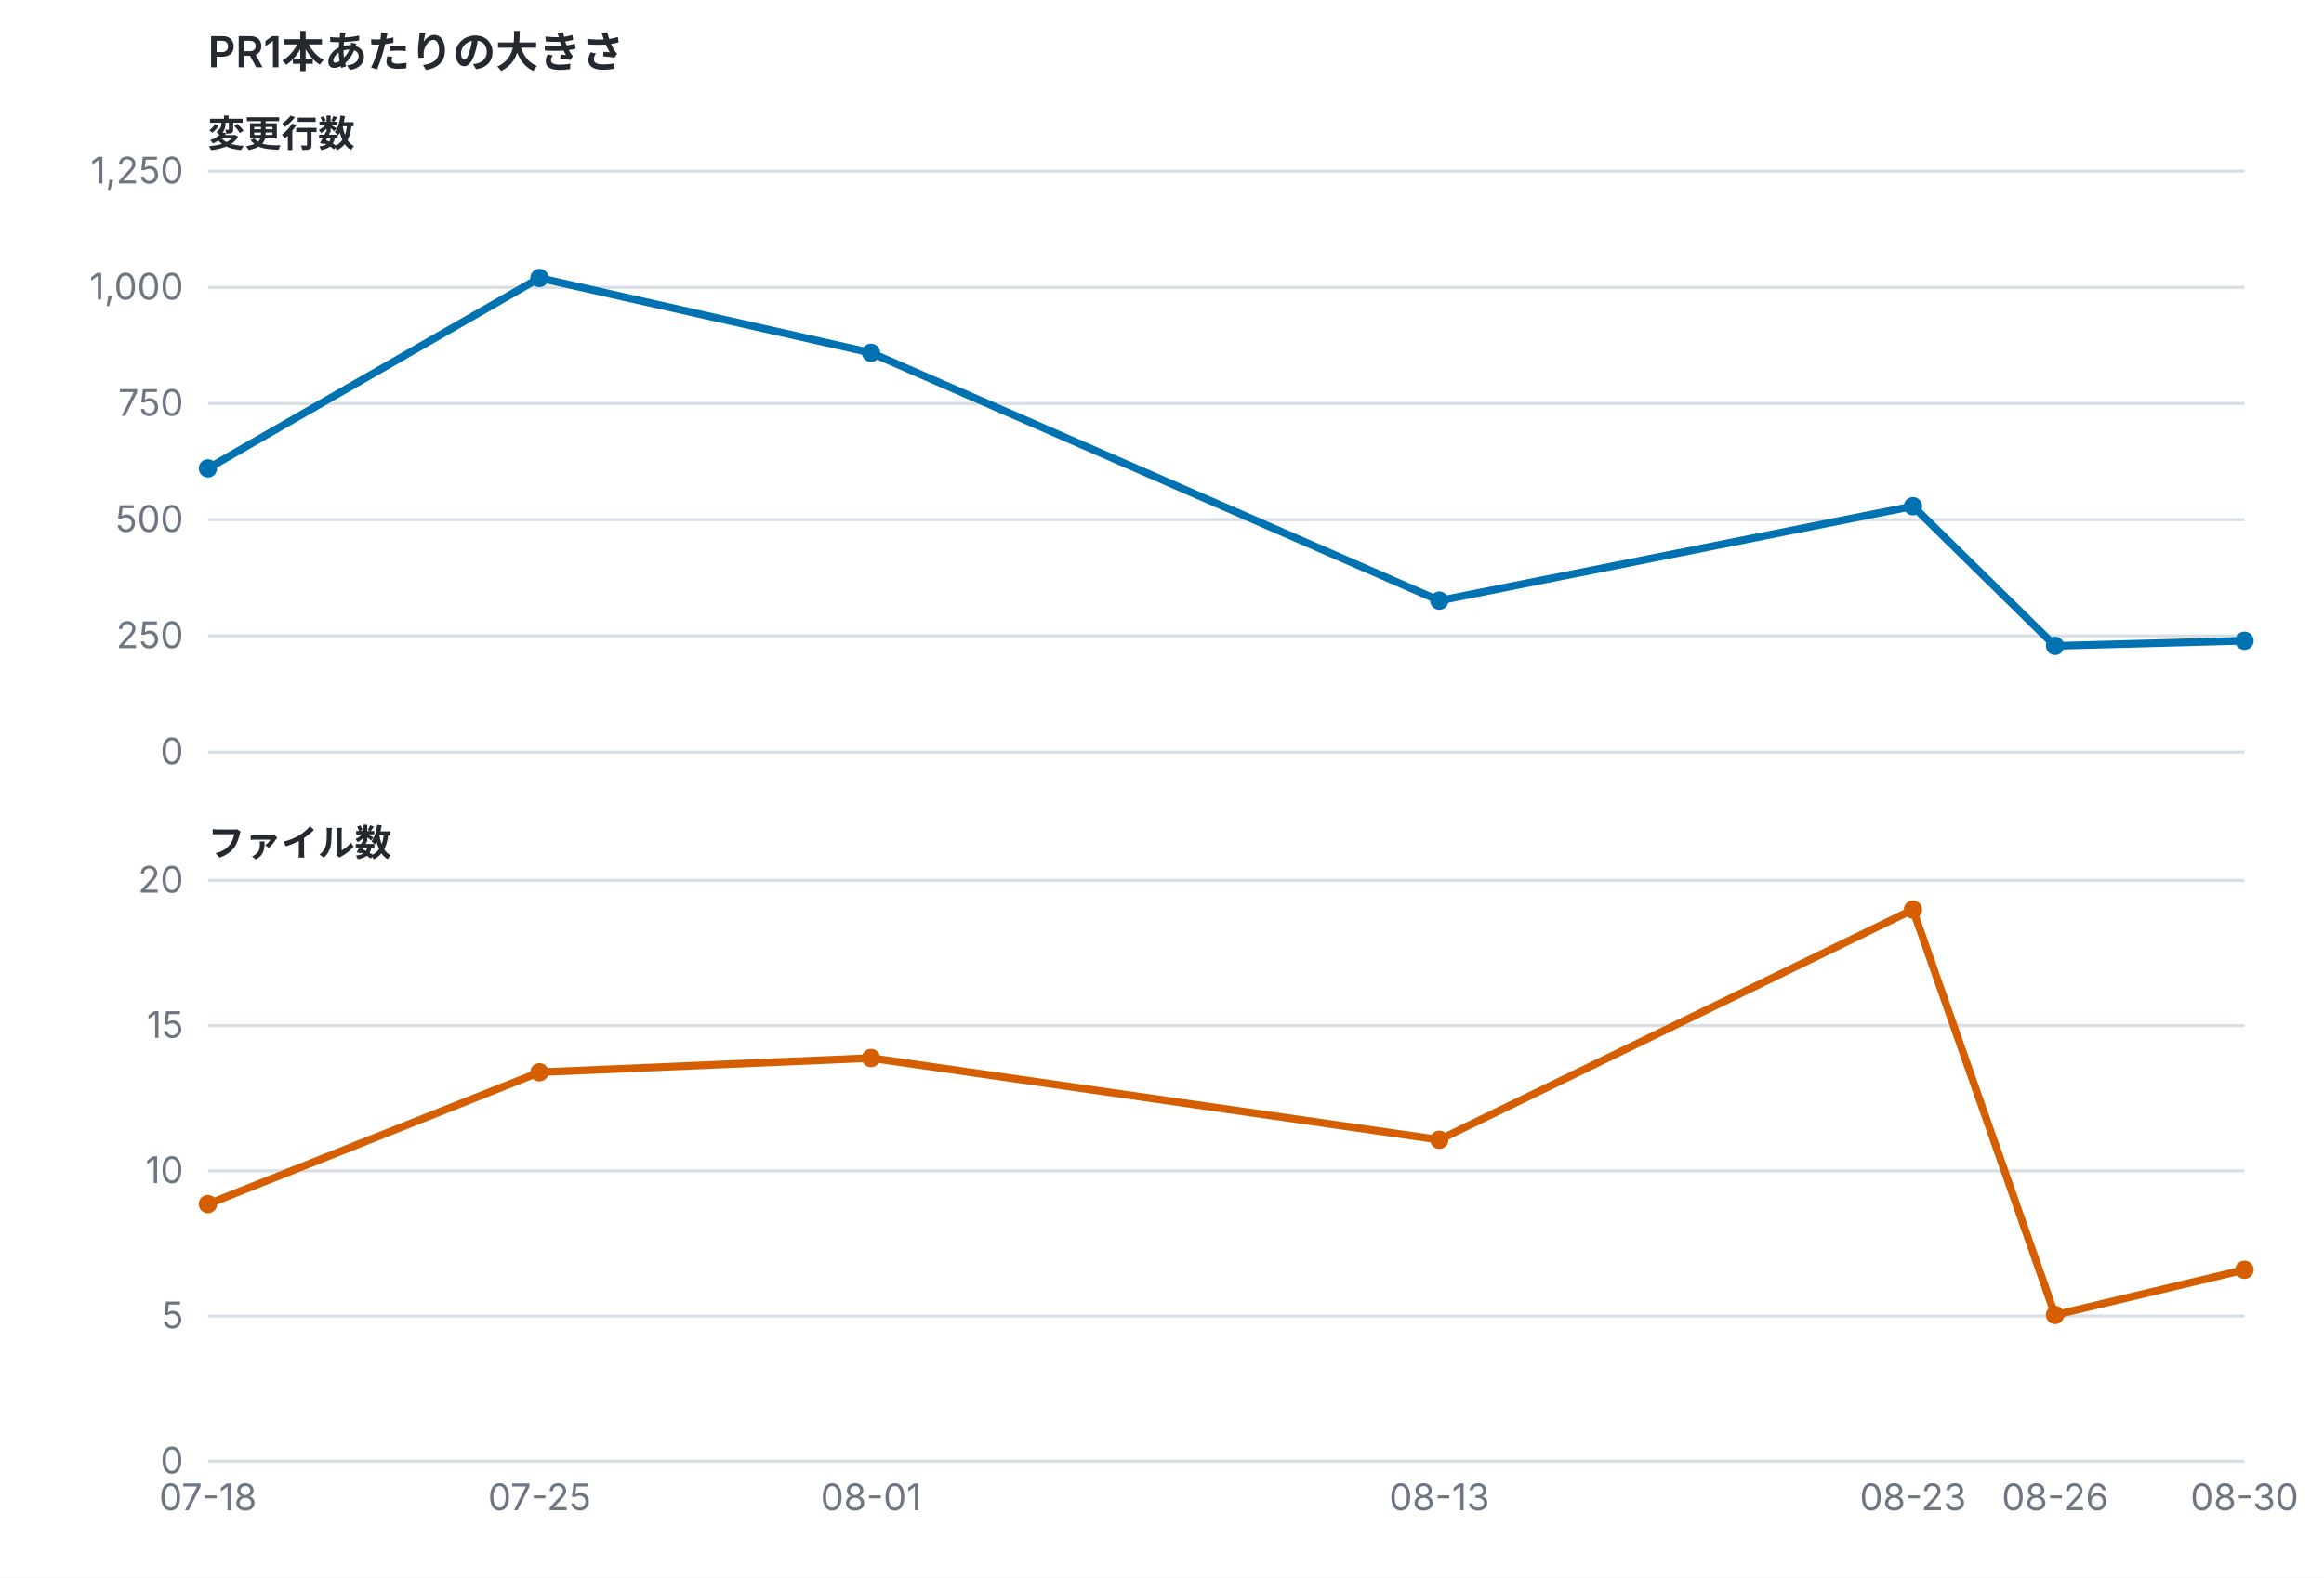
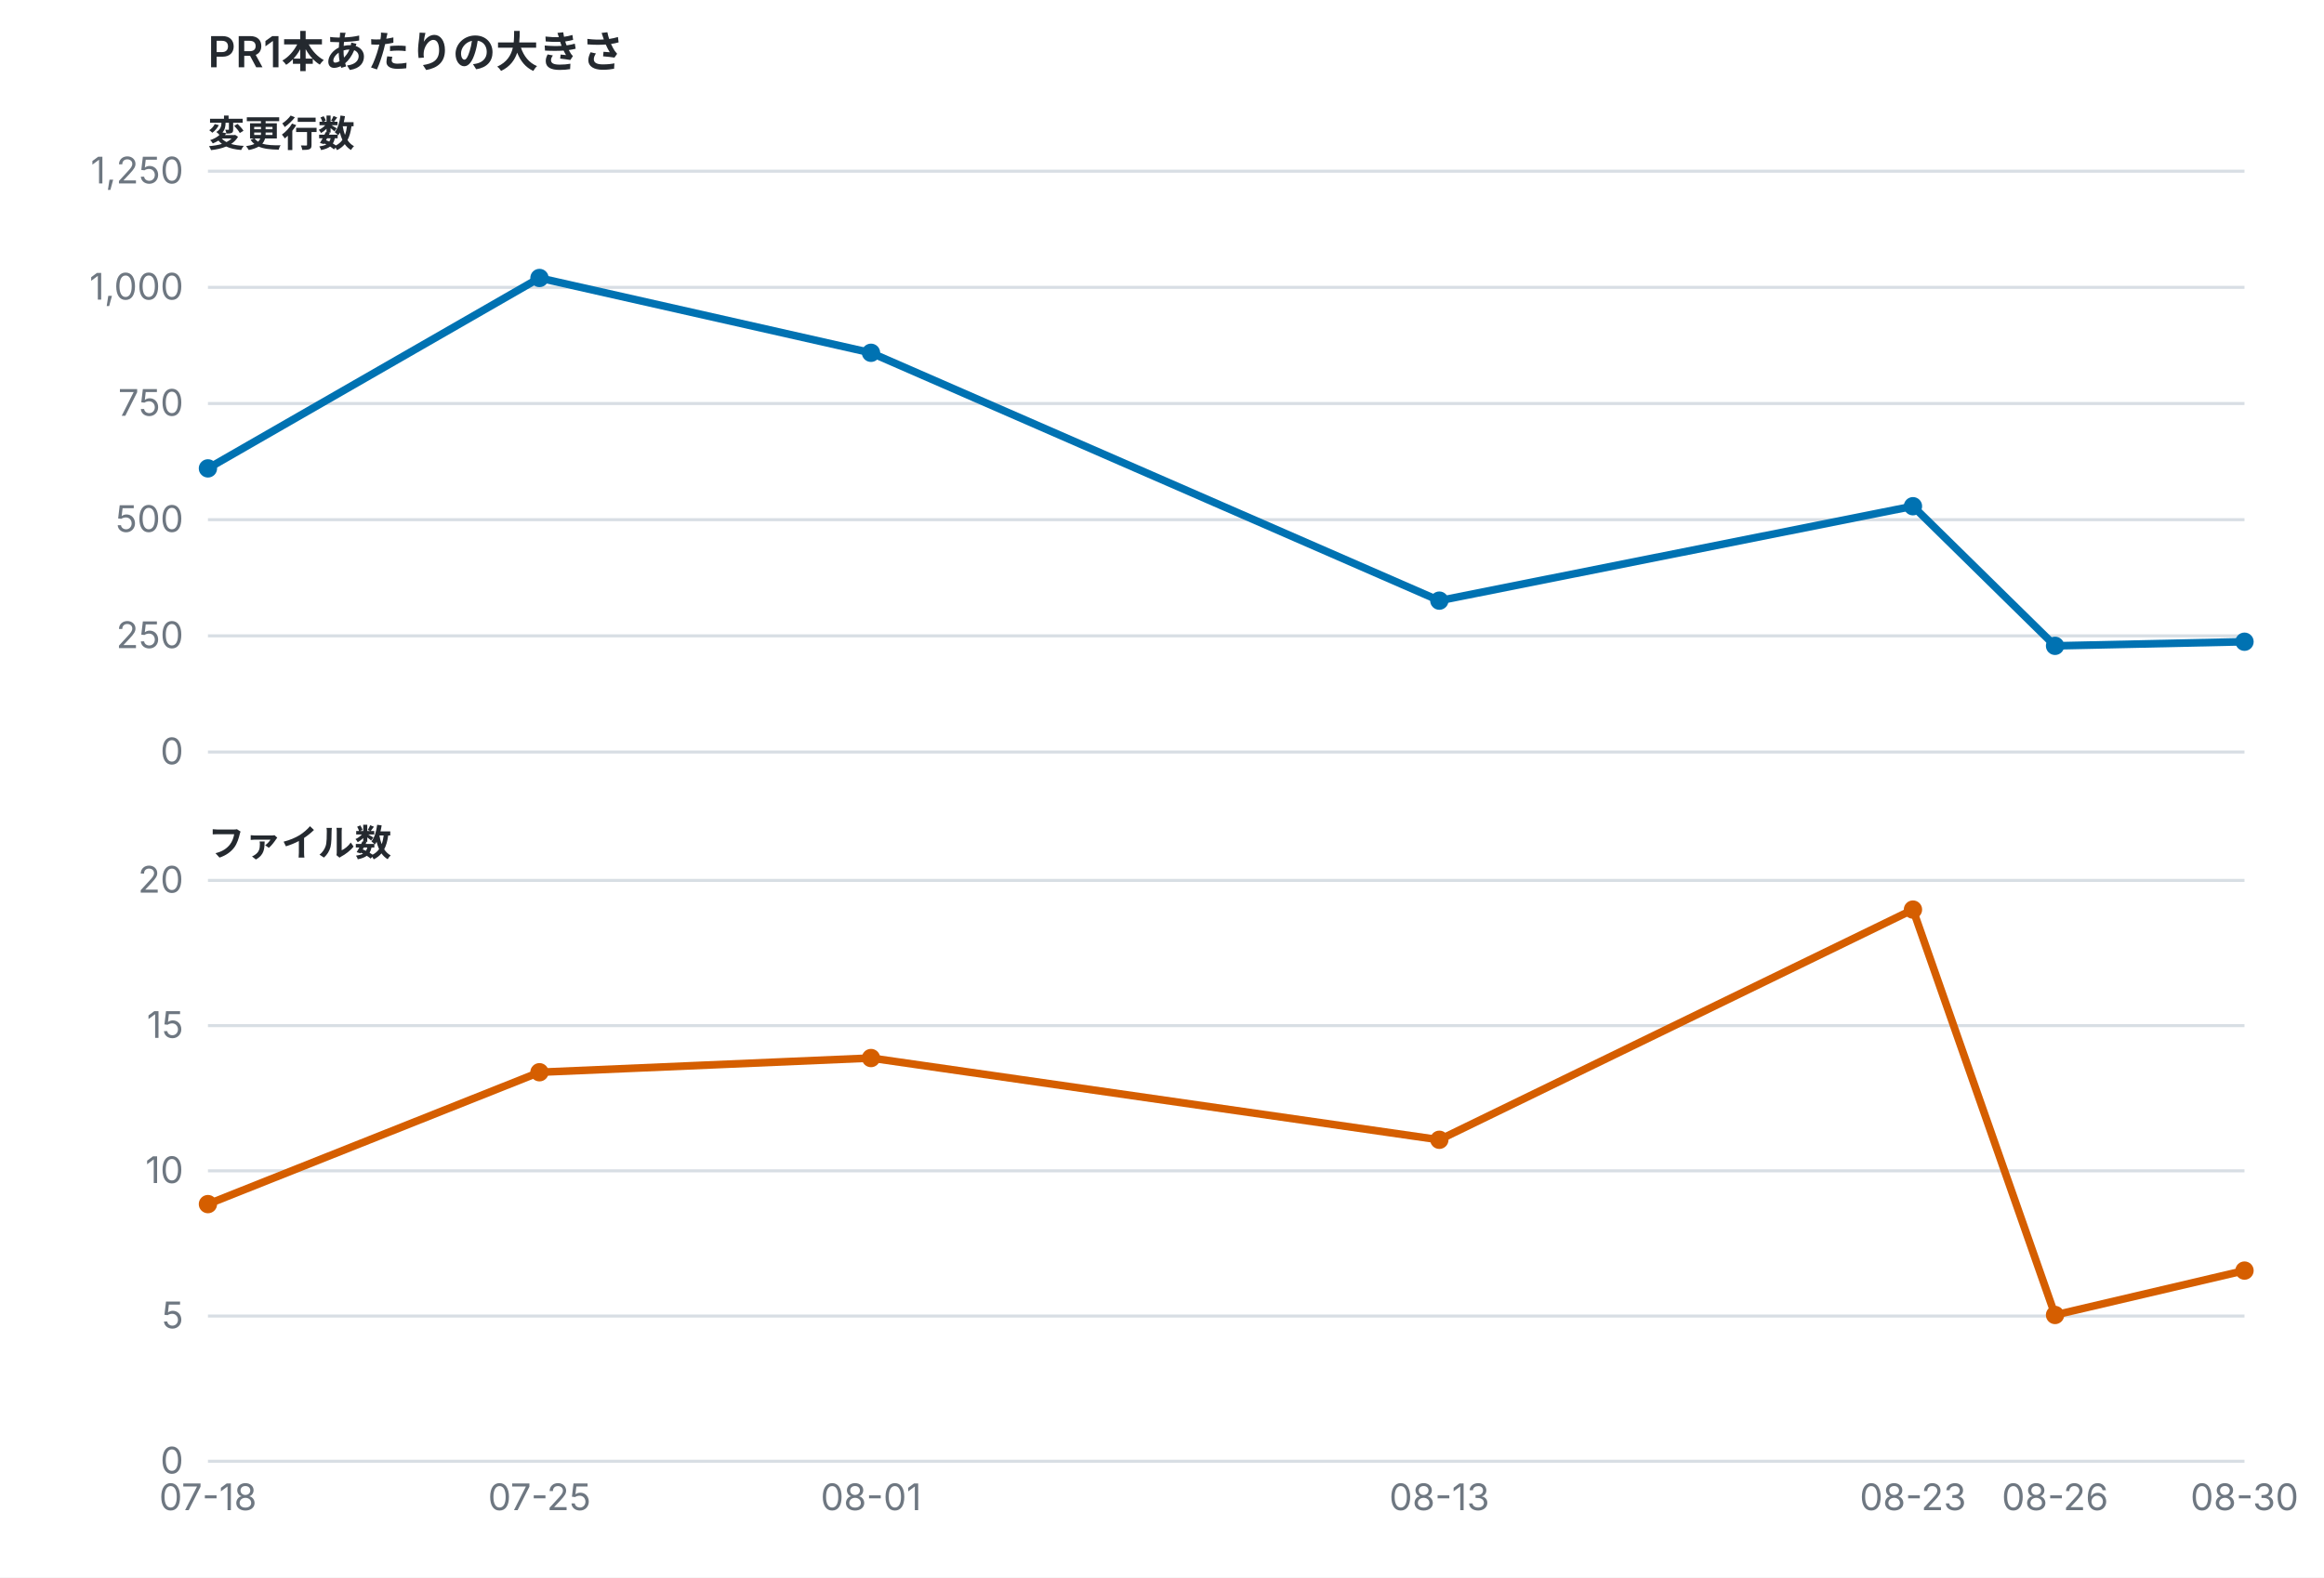
<svg xmlns="http://www.w3.org/2000/svg" width="760" height="516" viewBox="0 0 760 516" font-family="system-ui, -apple-system, 'Segoe UI', 'Hiragino Sans', 'Noto Sans JP', sans-serif" font-size="12">
  <rect width="760" height="516" fill="#ffffff" />
  <text x="68" y="22" font-size="14" font-weight="600" fill="#24292f">PR1本あたりの大きさ</text>
  <line x1="68" y1="246" x2="734" y2="246" stroke="#d8dee4" />
  <text x="60" y="250" text-anchor="end" fill="#6e7781">0</text>
  <line x1="68" y1="208" x2="734" y2="208" stroke="#d8dee4" />
  <text x="60" y="212" text-anchor="end" fill="#6e7781">250</text>
  <line x1="68" y1="170" x2="734" y2="170" stroke="#d8dee4" />
  <text x="60" y="174" text-anchor="end" fill="#6e7781">500</text>
  <line x1="68" y1="132" x2="734" y2="132" stroke="#d8dee4" />
  <text x="60" y="136" text-anchor="end" fill="#6e7781">750</text>
  <line x1="68" y1="94" x2="734" y2="94" stroke="#d8dee4" />
  <text x="60" y="98" text-anchor="end" fill="#6e7781">1,000</text>
  <line x1="68" y1="56" x2="734" y2="56" stroke="#d8dee4" />
  <text x="60" y="60" text-anchor="end" fill="#6e7781">1,250</text>
  <text x="68" y="48" fill="#24292f" font-weight="600">変更行数</text>
-   <polyline points="68,153.217 176.419,90.934 284.837,115.405 470.698,196.481 625.581,165.595 672.047,211.265 734,209.59" fill="none" stroke="#0072B2" stroke-width="2.5" stroke-linejoin="round" />
+   <polyline points="68,153.217 176.419,90.934 284.837,115.405 470.698,196.481 625.581,165.595 672.047,211.265 734,209.919" fill="none" stroke="#0072B2" stroke-width="2.5" stroke-linejoin="round" />
  <circle cx="68" cy="153.217" r="3" fill="#0072B2" />
  <circle cx="176.419" cy="90.934" r="3" fill="#0072B2" />
  <circle cx="284.837" cy="115.405" r="3" fill="#0072B2" />
  <circle cx="470.698" cy="196.481" r="3" fill="#0072B2" />
  <circle cx="625.581" cy="165.595" r="3" fill="#0072B2" />
  <circle cx="672.047" cy="211.265" r="3" fill="#0072B2" />
-   <circle cx="734" cy="209.59" r="3" fill="#0072B2" />
+   <circle cx="734" cy="209.919" r="3" fill="#0072B2" />
  <line x1="68" y1="478" x2="734" y2="478" stroke="#d8dee4" />
  <text x="60" y="482" text-anchor="end" fill="#6e7781">0</text>
  <line x1="68" y1="430.5" x2="734" y2="430.5" stroke="#d8dee4" />
  <text x="60" y="434.5" text-anchor="end" fill="#6e7781">5</text>
  <line x1="68" y1="383" x2="734" y2="383" stroke="#d8dee4" />
  <text x="60" y="387" text-anchor="end" fill="#6e7781">10</text>
  <line x1="68" y1="335.5" x2="734" y2="335.5" stroke="#d8dee4" />
  <text x="60" y="339.5" text-anchor="end" fill="#6e7781">15</text>
  <line x1="68" y1="288" x2="734" y2="288" stroke="#d8dee4" />
  <text x="60" y="292" text-anchor="end" fill="#6e7781">20</text>
  <text x="68" y="280" fill="#24292f" font-weight="600">ファイル数</text>
-   <polyline points="68,393.885 176.419,350.75 284.837,346.105 470.698,372.843 625.581,297.543 672.047,430.155 734,415.375" fill="none" stroke="#D55E00" stroke-width="2.5" stroke-linejoin="round" />
+   <polyline points="68,393.885 176.419,350.75 284.837,346.105 470.698,372.843 625.581,297.543 672.047,430.155 734,415.633" fill="none" stroke="#D55E00" stroke-width="2.5" stroke-linejoin="round" />
  <circle cx="68" cy="393.885" r="3" fill="#D55E00" />
  <circle cx="176.419" cy="350.75" r="3" fill="#D55E00" />
  <circle cx="284.837" cy="346.105" r="3" fill="#D55E00" />
  <circle cx="470.698" cy="372.843" r="3" fill="#D55E00" />
  <circle cx="625.581" cy="297.543" r="3" fill="#D55E00" />
  <circle cx="672.047" cy="430.155" r="3" fill="#D55E00" />
-   <circle cx="734" cy="415.375" r="3" fill="#D55E00" />
+   <circle cx="734" cy="415.633" r="3" fill="#D55E00" />
  <text x="68" y="494" text-anchor="middle" fill="#6e7781">07-18</text>
  <text x="176.419" y="494" text-anchor="middle" fill="#6e7781">07-25</text>
  <text x="284.837" y="494" text-anchor="middle" fill="#6e7781">08-01</text>
  <text x="470.698" y="494" text-anchor="middle" fill="#6e7781">08-13</text>
  <text x="625.581" y="494" text-anchor="middle" fill="#6e7781">08-23</text>
  <text x="672.047" y="494" text-anchor="middle" fill="#6e7781">08-26</text>
  <text x="734" y="494" text-anchor="middle" fill="#6e7781">08-30</text>
</svg>
